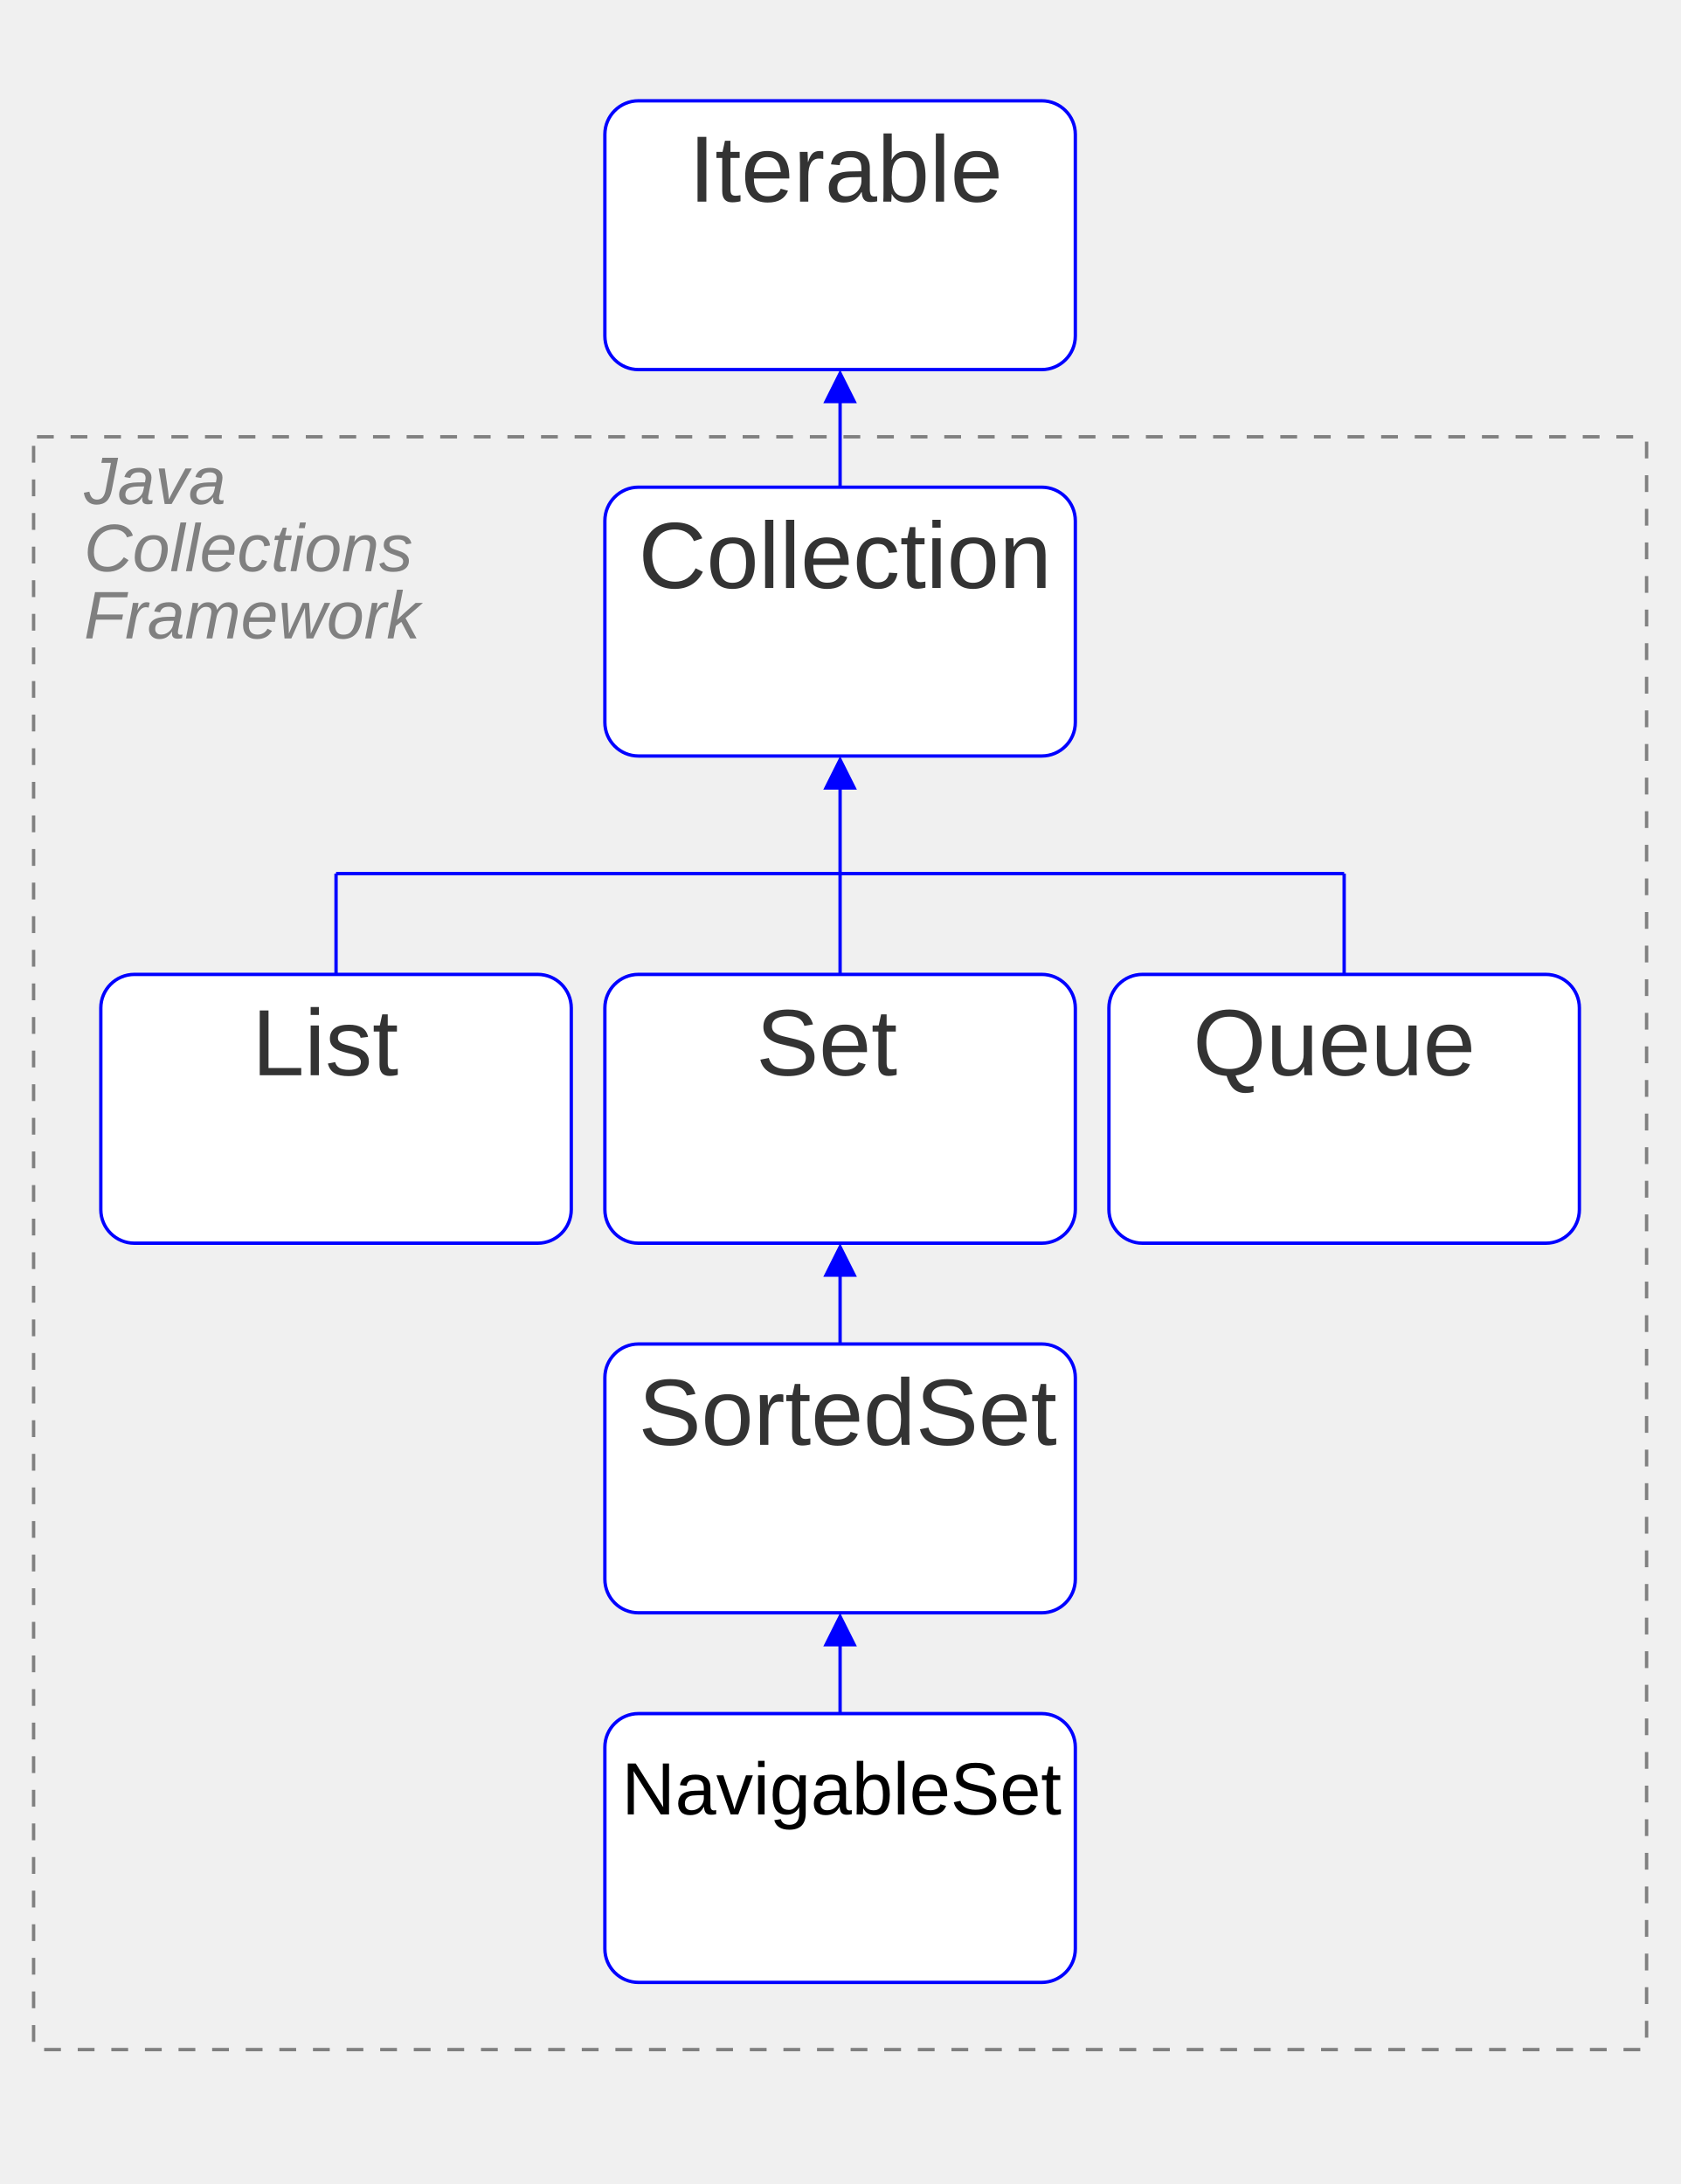
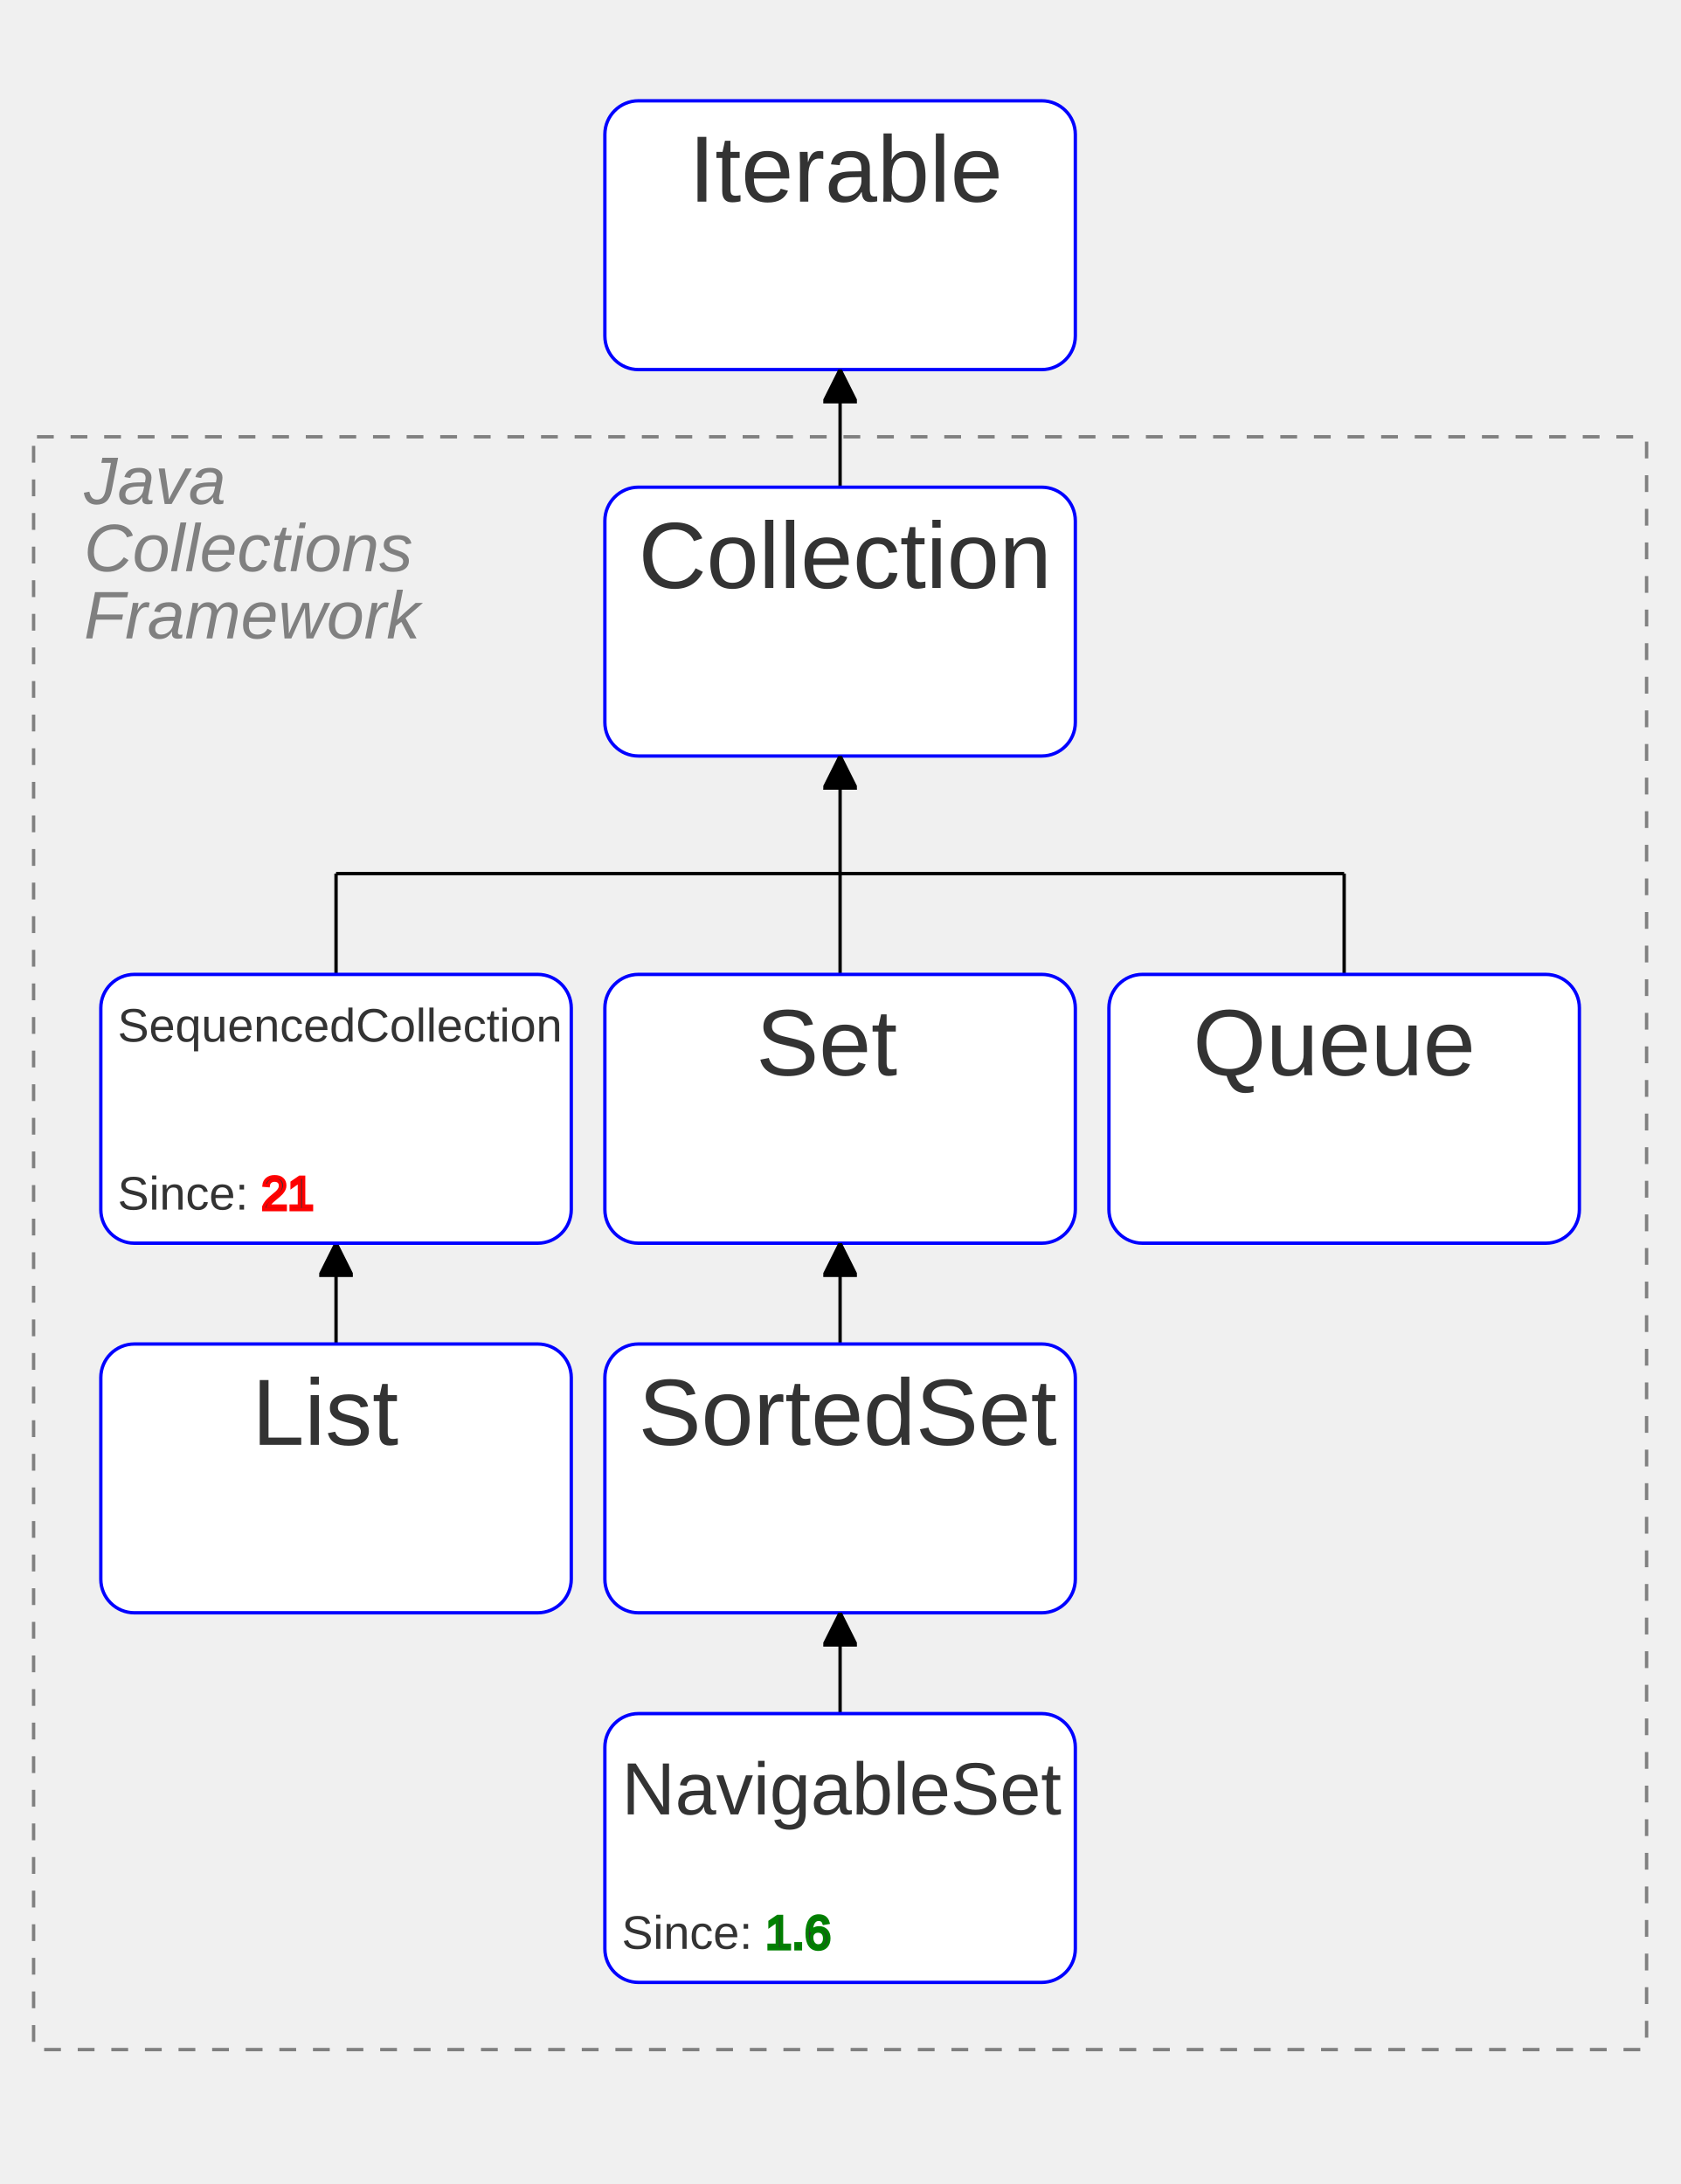
<svg xmlns="http://www.w3.org/2000/svg" viewBox="0 0 500 650">
  <defs>
+     <style>
+       .interface {
+         rx:10;
+         fill: white;
+         stroke: blue;
+         width: 140px;
+         height: 80px;
+       }
+       .line {
+         stroke: black;
+         stroke-width:1;
+       }
+       .arrow {
+         marker-end:url(#arrow)
+       }
+       .text, .text14, .text22 {
+         white-space: pre;
+         fill: rgb(51,51,51);
+         font-family: Arial, sans-serif;
+       }
+       .text {font-size: 28px;}
+       .text14 {font-size: 14px;}
+       .text22 {font-size: 22px;}
+     </style>
    <marker id="arrow" markerWidth="10" markerHeight="10" refX="5" refY="5" orient="auto">
-       <path d="M 0,0 10,5 0,10 Z" fill="blue" style="display:inline;opacity:1" />
+       <path d="M 0,0 10,5 0,10 Z" class="line" />
    </marker>
  </defs>
  <rect x="10" y="130" width="480" height="480" rx="1" ry="1" style="fill: none; stroke: grey; stroke-dasharray:5,5" />
  <text style="white-space: pre; fill: grey; font-family: Arial, sans-serif; font-size: 20px; font-style: italic">
    <tspan x="25" y="150">Java</tspan>
    <tspan x="25" y="170">Collections</tspan>
    <tspan x="25" y="190">Framework</tspan>
  </text>
-   <rect x="180" y="30" width="140" height="80" rx="10" ry="10" style="fill: white; stroke: blue;" />
-   <text style="white-space: pre; fill: rgb(51, 51, 51); font-family: Arial, sans-serif; font-size: 28px;" x="205" y="60">Iterable</text>
-   <line x1="250" y1="145" x2="250" y2="115" style="stroke:blue;stroke-width:1;marker-end:url(#arrow)" />
-   <rect x="180" y="145" width="140" height="80" rx="10" ry="10" style="fill: white; stroke: blue;" />
-   <text style="white-space: pre; fill: rgb(51, 51, 51); font-family: Arial, sans-serif; font-size: 28px;" x="190" y="175">Collection</text>
-   <line x1="250" y1="260" x2="250" y2="230" style="stroke:blue;stroke-width:1;marker-end:url(#arrow)" />
-   <line x1="100" y1="260" x2="400" y2="260" style="stroke:blue;stroke-width:1;" />
-   <line x1="250" y1="290" x2="250" y2="260" style="stroke:blue;stroke-width:1" />
-   <line x1="100" y1="290" x2="100" y2="260" style="stroke:blue;stroke-width:1" />
-   <line x1="400" y1="290" x2="400" y2="260" style="stroke:blue;stroke-width:1" />
-   <rect x="30" y="290" style="fill: white; stroke: blue;" width="140" height="80" rx="10" ry="10" />
-   <text style="white-space: pre; fill: rgb(51, 51, 51); font-family: Arial, sans-serif; font-size: 28px;" x="75" y="320">List</text>
-   <rect x="180" y="290" style="fill: white; stroke: blue;" width="140" height="80" rx="10" ry="10" />
-   <text style="white-space: pre; fill: rgb(51, 51, 51); font-family: Arial, sans-serif; font-size: 28px;" x="225" y="320">Set</text>
-   <rect x="330" y="290" style="fill: white; stroke: blue;" width="140" height="80" rx="10" ry="10" />
-   <text style="white-space: pre; fill: rgb(51, 51, 51); font-family: Arial, sans-serif; font-size: 28px;" x="355" y="320">Queue</text>
-   <line style="stroke:blue;stroke-width:1;marker-end:url(#arrow)" x1="250" y1="400" x2="250" y2="375" />
-   <rect x="180" y="400" style="fill: white; stroke: blue;" width="140" height="80" rx="10" ry="10" />
-   <text style="white-space: pre; fill: rgb(51, 51, 51); font-family: Arial, sans-serif; font-size: 28px;" x="190" y="430">SortedSet</text>
-   <line style="stroke:blue;stroke-width:1;marker-end:url(#arrow)" x1="250" y1="510" x2="250" y2="485" />
-   <rect x="180" y="510" style="fill: white; stroke: blue;" width="140" height="80" rx="10" ry="10" />
-   <text style="white-space: pre; fill: black; font-family: Arial, sans-serif; font-size: 22px;" x="185" y="540">NavigableSet</text>
+   <rect x="180" y="30" class="interface" />
+   <text x="205" y="60" class="text">Iterable</text>
+   <line x1="250" y1="145" x2="250" y2="115" class="line arrow" />
+   <rect x="180" y="145" class="interface" />
+   <text x="190" y="175" class="text">Collection</text>
+   <line x1="250" y1="260" x2="250" y2="230" class="line arrow" />
+   <line x1="100" y1="260" x2="400" y2="260" class="line" />
+   <line x1="250" y1="290" x2="250" y2="260" class="line" />
+   <line x1="100" y1="290" x2="100" y2="260" class="line" />
+   <line x1="400" y1="290" x2="400" y2="260" class="line" />
+   <line x1="100" y1="400" x2="100" y2="375" class="line arrow" />
+   <rect x="30" y="400" class="interface" />
+   <text x="75" y="430" class="text">List</text>
+   <rect x="30" y="290" class="interface" />
+   <text x="35" y="310" class="text14">SequencedCollection</text>
+   <text x="35" y="360" class="text14">Since: <tspan stroke="red">21</tspan>
+   </text>
+   <rect x="180" y="290" class="interface" />
+   <text x="225" y="320" class="text">Set</text>
+   <rect x="330" y="290" class="interface" />
+   <text x="355" y="320" class="text">Queue</text>
+   <line x1="250" y1="400" x2="250" y2="375" class="line arrow" />
+   <rect x="180" y="400" class="interface" />
+   <text x="190" y="430" class="text">SortedSet</text>
+   <line x1="250" y1="510" x2="250" y2="485" class="line arrow" />
+   <rect x="180" y="510" class="interface" />
+   <text x="185" y="540" class="text22">NavigableSet</text>
+   <text x="185" y="580" class="text14">Since: <tspan stroke="green">1.6</tspan>
+   </text>
</svg>
